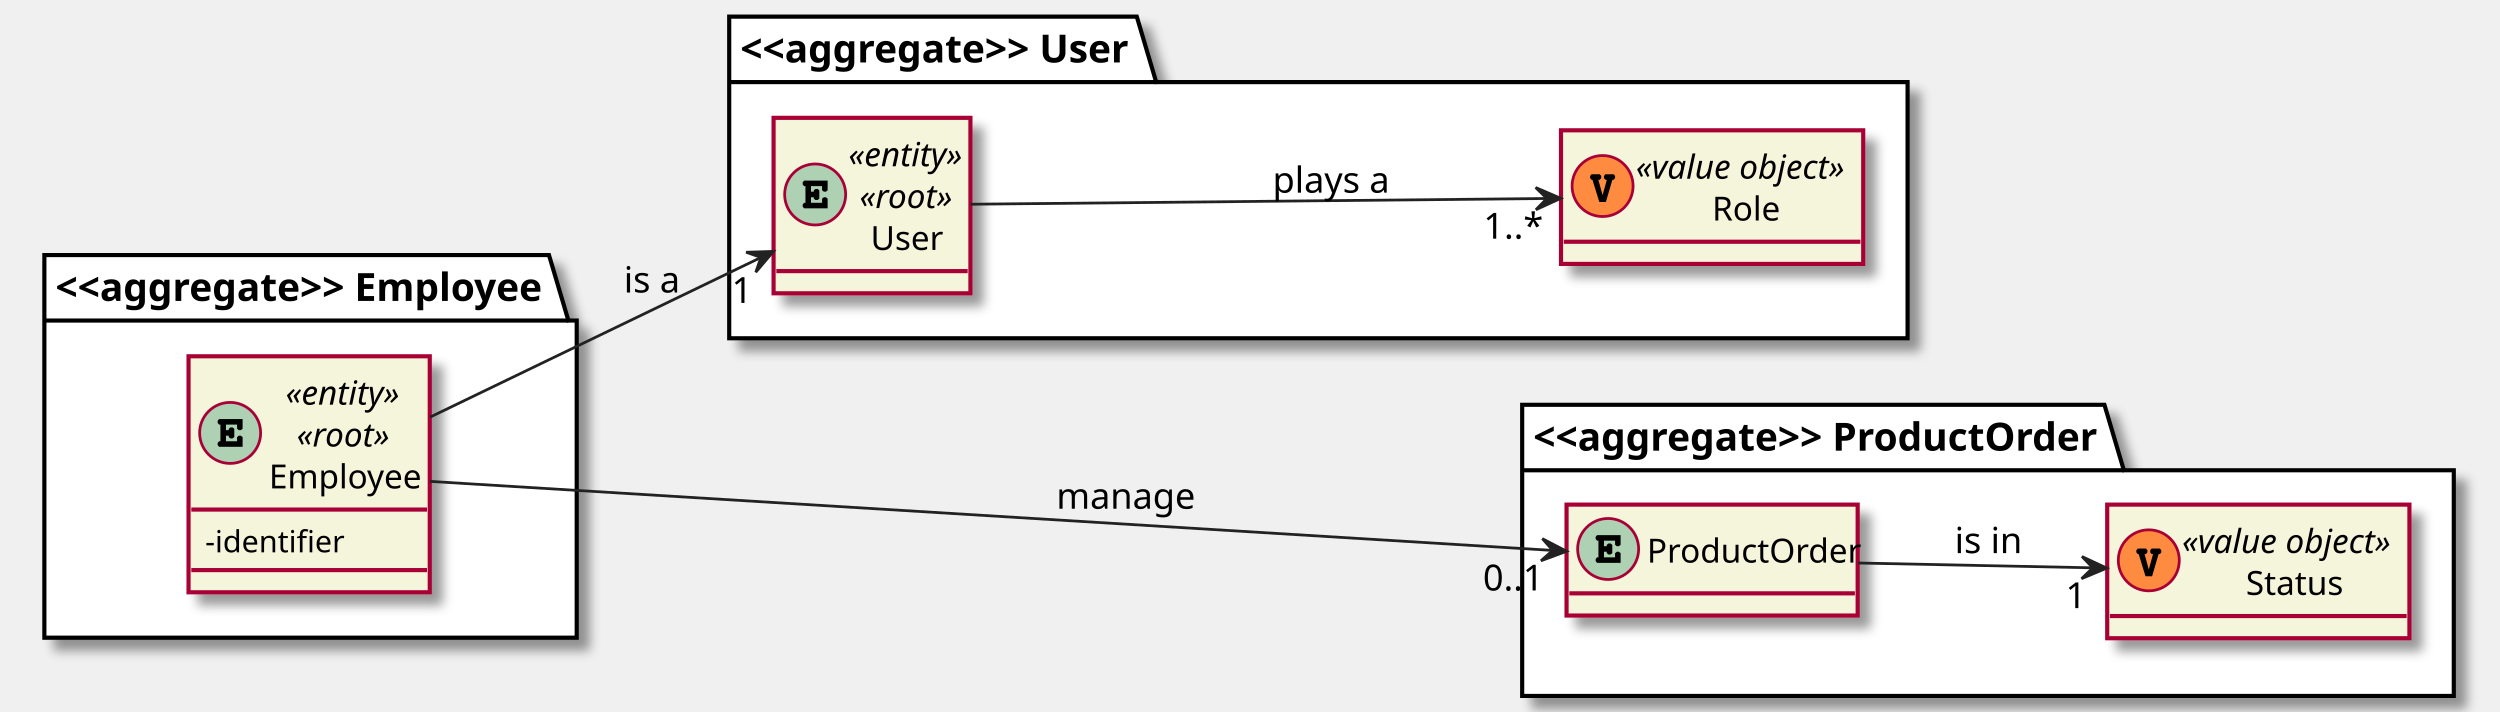
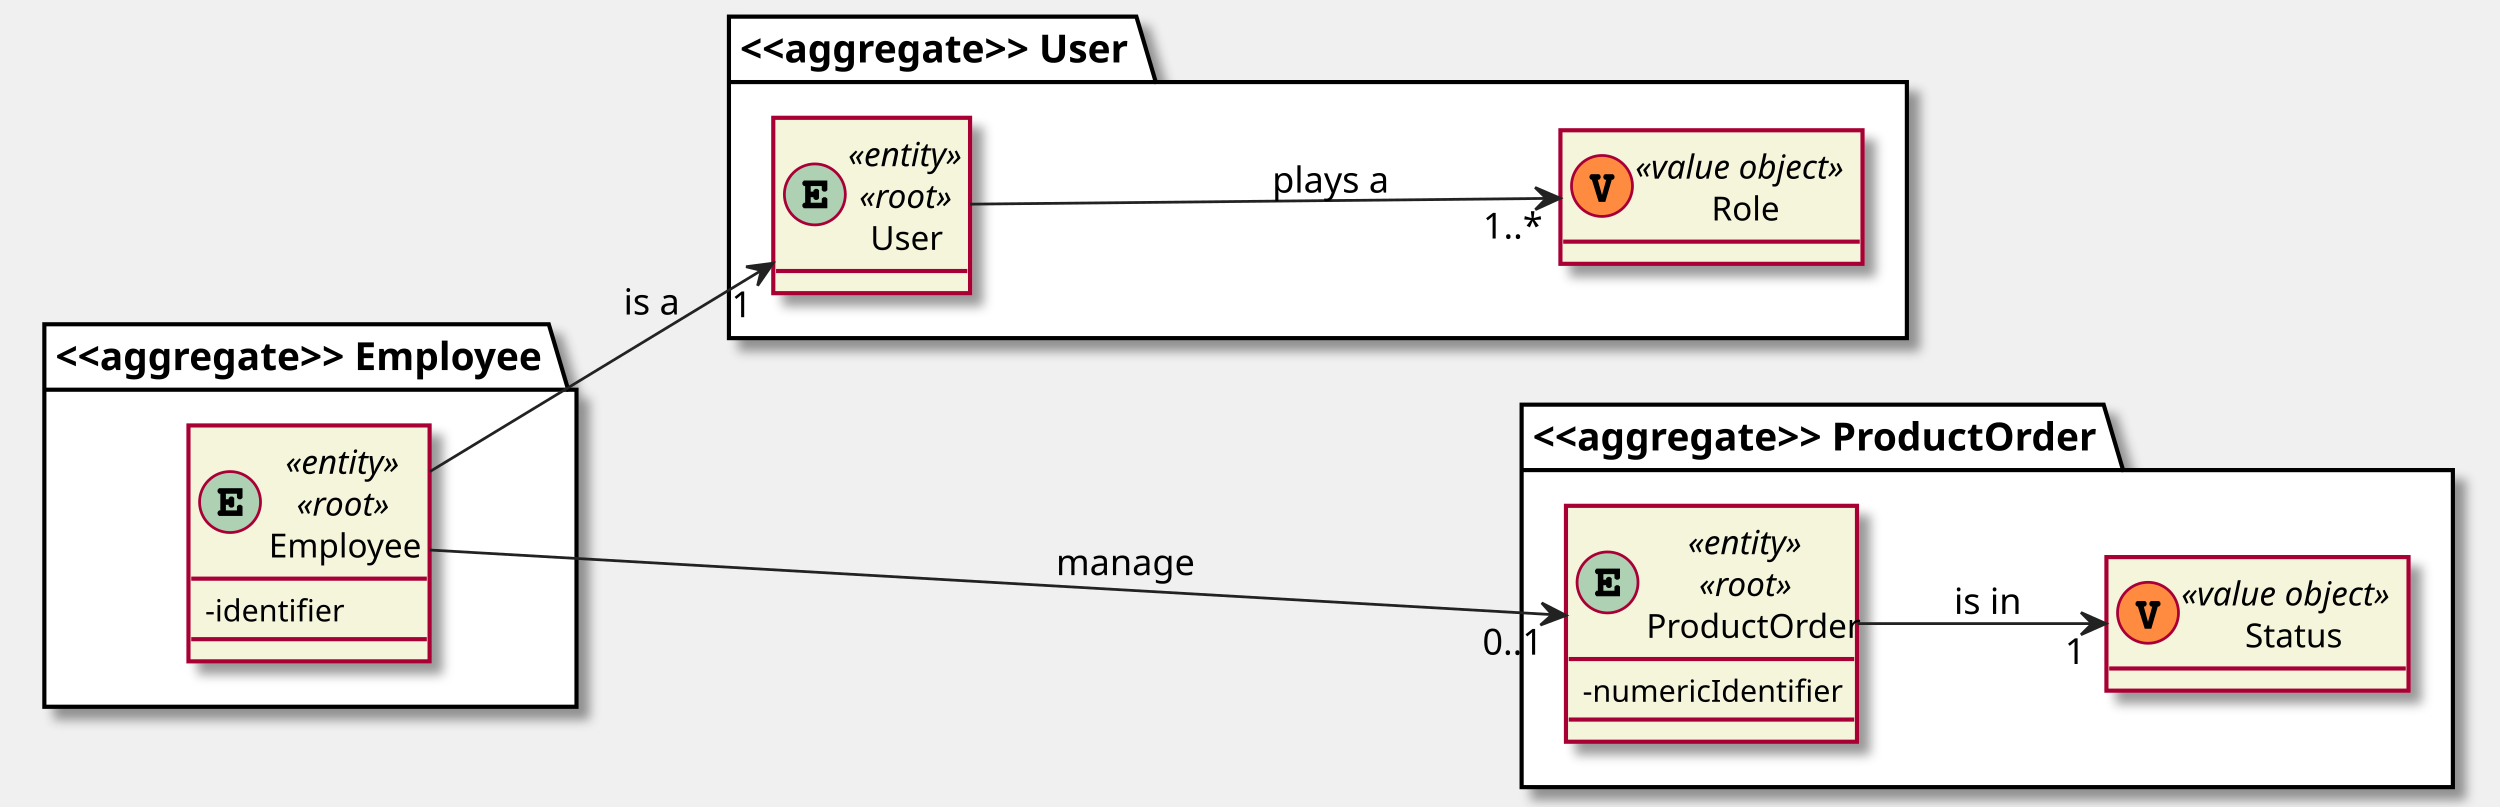
- <svg xmlns="http://www.w3.org/2000/svg" contentScriptType="application/ecmascript" contentStyleType="text/css" height="154.8px" preserveAspectRatio="none" style="width:541px;height:154px;background:#FFFFFF;" version="1.1" viewBox="0 0 541 154" width="541.2px" zoomAndPan="magnify">
+ <svg xmlns="http://www.w3.org/2000/svg" contentScriptType="application/ecmascript" contentStyleType="text/css" height="291px" preserveAspectRatio="none" style="width:902px;height:291px;background:#FFFFFF;" version="1.1" viewBox="0 0 902 291" width="902px" zoomAndPan="magnify">
  <defs>
-     <filter height="300%" id="f44g87amecvbe" width="300%" x="-1" y="-1">
-       <feGaussianBlur result="blurOut" stdDeviation="1.2" />
+     <filter height="300%" id="f1ujymh0ssbutk" width="300%" x="-1" y="-1">
+       <feGaussianBlur result="blurOut" stdDeviation="2.0" />
      <feColorMatrix in="blurOut" result="blurOut2" type="matrix" values="0 0 0 0 0 0 0 0 0 0 0 0 0 0 0 0 0 0 .4 0" />
-       <feOffset dx="2.4" dy="2.4" in="blurOut2" result="blurOut3" />
+       <feOffset dx="4.0" dy="4.0" in="blurOut2" result="blurOut3" />
      <feBlend in="SourceGraphic" in2="blurOut3" mode="normal" />
    </filter>
  </defs>
  <g>
-     <polygon fill="#FFFFFF" filter="url(#f44g87amecvbe)" points="329.4,87.6,455.4,87.6,459.6,101.766,531,101.766,531,150.6,329.4,150.6,329.4,87.6" style="stroke:#000000;stroke-width:0.9;" />
-     <line style="stroke:#000000;stroke-width:0.9;" x1="329.4" x2="459.6" y1="101.766" y2="101.766" />
-     <text fill="#000000" font-family="sans-serif" font-size="8.4" font-weight="bold" lengthAdjust="spacing" textLength="122.4" x="331.8" y="97.52">&lt;&lt;aggregate&gt;&gt; ProductOrder</text>
-     <polygon fill="#FFFFFF" filter="url(#f44g87amecvbe)" points="9.6,55.2,118.8,55.2,123,69.366,124.8,69.366,124.8,138,9.6,138,9.6,55.2" style="stroke:#000000;stroke-width:0.9;" />
-     <line style="stroke:#000000;stroke-width:0.9;" x1="9.6" x2="123" y1="69.366" y2="69.366" />
-     <text fill="#000000" font-family="sans-serif" font-size="8.4" font-weight="bold" lengthAdjust="spacing" textLength="105.6" x="12" y="65.12">&lt;&lt;aggregate&gt;&gt; Employee</text>
-     <polygon fill="#FFFFFF" filter="url(#f44g87amecvbe)" points="157.8,3.6,246,3.6,250.2,17.766,412.8,17.766,412.8,73.2,157.8,73.2,157.8,3.6" style="stroke:#000000;stroke-width:0.9;" />
-     <line style="stroke:#000000;stroke-width:0.9;" x1="157.8" x2="250.2" y1="17.766" y2="17.766" />
-     <text fill="#000000" font-family="sans-serif" font-size="8.4" font-weight="bold" lengthAdjust="spacing" textLength="84.6" x="160.2" y="13.52">&lt;&lt;aggregate&gt;&gt; User</text>
-     <rect codeLine="10" fill="#F5F5DC" filter="url(#f44g87amecvbe)" height="24" id="ProductOrder" style="stroke:#A80036;stroke-width:0.9;" width="63" x="339" y="109.2" />
-     <ellipse cx="348" cy="118.8" fill="#ADD1B2" rx="6.6" ry="6.6" style="stroke:#A80036;stroke-width:0.6;" />
-     <path d="M347.1,119.4 L347.1,120.6 L349.5,120.6 L349.5,120 L349.5,119.709 L349.875,119.4 L350.1,119.4 L350.325,119.4 L350.7,119.709 L350.7,120 L350.7,121.8 L345.9,121.8 L345.609,121.8 L345.3,121.425 L345.3,121.2 L345.3,120.975 L345.609,120.6 L345.9,120.6 L345.9,120.6 L345.9,117 L345.9,117 L345.609,117 L345.3,116.625 L345.3,116.4 L345.3,116.175 L345.609,115.8 L345.9,115.8 L350.7,115.8 L350.7,117.6 L350.7,117.891 L350.325,118.2 L350.1,118.2 L349.875,118.2 L349.5,117.891 L349.5,117.6 L349.5,117 L347.1,117 L347.1,118.2 L347.7,118.2 L347.7,117.909 L347.7,117.909 L348.075,117.6 L348.3,117.6 L348.525,117.6 L348.9,117.909 L348.9,118.2 L348.9,119.4 L348.9,119.691 L348.525,120 L348.525,120 L348.3,120 L348.075,120 L347.7,119.691 L347.7,119.691 L347.7,119.4 L347.1,119.4 Z " fill="#000000" />
-     <text fill="#000000" font-family="sans-serif" font-size="7.2" lengthAdjust="spacing" textLength="43.8" x="356.4" y="121.746">ProductOrder</text>
-     <line style="stroke:#A80036;stroke-width:0.9;" x1="339.6" x2="401.4" y1="128.4" y2="128.4" />
-     <rect codeLine="16" fill="#F5F5DC" filter="url(#f44g87amecvbe)" height="28.913" id="Status" style="stroke:#A80036;stroke-width:0.9;" width="65.4" x="456" y="109.2" />
-     <ellipse cx="465" cy="121.256" fill="#FF8B40" rx="6.6" ry="6.6" style="stroke:#A80036;stroke-width:0.6;" />
-     <path d="M465,123.225 L465.919,119.906 L465.919,119.906 L465.609,119.906 L465.3,119.531 L465.3,119.306 L465.3,119.081 L465.609,118.706 L465.919,118.706 L467.044,118.706 L467.391,118.706 L467.7,119.081 L467.7,119.306 L467.7,119.531 L467.391,119.906 L467.391,119.906 L467.119,119.906 L465.712,124.706 L464.288,124.706 L462.806,119.906 L462.609,119.906 L462.609,119.906 L462.3,119.531 L462.3,119.306 L462.3,119.081 L462.609,118.706 L462.956,118.706 L464.081,118.706 L464.391,118.706 L464.7,119.081 L464.7,119.306 L464.7,119.531 L464.391,119.906 L464.081,119.906 L464.081,119.906 L465,123.225 Z " fill="#000000" />
-     <text fill="#000000" font-family="sans-serif" font-size="7.2" font-style="italic" lengthAdjust="spacing" textLength="48.6" x="472.2" y="119.674">«value object»</text>
-     <text fill="#000000" font-family="sans-serif" font-size="7.2" lengthAdjust="spacing" textLength="21" x="486" y="128.731">Status</text>
-     <line style="stroke:#A80036;stroke-width:0.9;" x1="456.6" x2="520.8" y1="133.312" y2="133.312" />
-     <rect codeLine="23" fill="#F5F5DC" filter="url(#f44g87amecvbe)" height="51.07" id="Employee" style="stroke:#A80036;stroke-width:0.9;" width="52.2" x="40.8" y="77.1" />
-     <ellipse cx="49.8" cy="93.684" fill="#ADD1B2" rx="6.6" ry="6.6" style="stroke:#A80036;stroke-width:0.6;" />
-     <path d="M48.9,94.284 L48.9,95.484 L51.3,95.484 L51.3,94.884 L51.3,94.594 L51.675,94.284 L51.9,94.284 L52.125,94.284 L52.5,94.594 L52.5,94.884 L52.5,96.684 L47.7,96.684 L47.409,96.684 L47.1,96.309 L47.1,96.084 L47.1,95.859 L47.409,95.484 L47.7,95.484 L47.7,95.484 L47.7,91.884 L47.7,91.884 L47.409,91.884 L47.1,91.509 L47.1,91.284 L47.1,91.059 L47.409,90.684 L47.7,90.684 L52.5,90.684 L52.5,92.484 L52.5,92.775 L52.125,93.084 L51.9,93.084 L51.675,93.084 L51.3,92.775 L51.3,92.484 L51.3,91.884 L48.9,91.884 L48.9,93.084 L49.5,93.084 L49.5,92.794 L49.5,92.794 L49.875,92.484 L50.1,92.484 L50.325,92.484 L50.7,92.794 L50.7,93.084 L50.7,94.284 L50.7,94.575 L50.325,94.884 L50.325,94.884 L50.1,94.884 L49.875,94.884 L49.5,94.575 L49.5,94.575 L49.5,94.284 L48.9,94.284 Z " fill="#000000" />
-     <text fill="#000000" font-family="sans-serif" font-size="7.2" font-style="italic" lengthAdjust="spacing" textLength="25.8" x="61.8" y="87.574">«entity»</text>
-     <text fill="#000000" font-family="sans-serif" font-size="7.2" font-style="italic" lengthAdjust="spacing" textLength="21" x="64.2" y="96.63">«root»</text>
-     <text fill="#000000" font-family="sans-serif" font-size="7.2" lengthAdjust="spacing" textLength="33" x="58.2" y="105.687">Employee</text>
-     <line style="stroke:#A80036;stroke-width:0.9;" x1="41.4" x2="92.4" y1="110.269" y2="110.269" />
-     <text fill="#000000" font-family="sans-serif" font-size="6.6" lengthAdjust="spacing" textLength="27" x="44.4" y="119.52">-identifier</text>
-     <line style="stroke:#A80036;stroke-width:0.9;" x1="41.4" x2="92.4" y1="123.37" y2="123.37" />
-     <rect codeLine="32" fill="#F5F5DC" filter="url(#f44g87amecvbe)" height="37.969" id="User" style="stroke:#A80036;stroke-width:0.9;" width="42.6" x="167.4" y="25.5" />
-     <ellipse cx="176.4" cy="42.084" fill="#ADD1B2" rx="6.6" ry="6.6" style="stroke:#A80036;stroke-width:0.6;" />
-     <path d="M175.5,42.684 L175.5,43.884 L177.9,43.884 L177.9,43.284 L177.9,42.994 L178.275,42.684 L178.5,42.684 L178.725,42.684 L179.1,42.994 L179.1,43.284 L179.1,45.084 L174.3,45.084 L174.009,45.084 L173.7,44.709 L173.7,44.484 L173.7,44.259 L174.009,43.884 L174.3,43.884 L174.3,43.884 L174.3,40.284 L174.3,40.284 L174.009,40.284 L173.7,39.909 L173.7,39.684 L173.7,39.459 L174.009,39.084 L174.3,39.084 L179.1,39.084 L179.1,40.884 L179.1,41.175 L178.725,41.484 L178.5,41.484 L178.275,41.484 L177.9,41.175 L177.9,40.884 L177.9,40.284 L175.5,40.284 L175.5,41.484 L176.1,41.484 L176.1,41.194 L176.1,41.194 L176.475,40.884 L176.7,40.884 L176.925,40.884 L177.3,41.194 L177.3,41.484 L177.3,42.684 L177.3,42.975 L176.925,43.284 L176.925,43.284 L176.7,43.284 L176.475,43.284 L176.1,42.975 L176.1,42.975 L176.1,42.684 L175.5,42.684 Z " fill="#000000" />
-     <text fill="#000000" font-family="sans-serif" font-size="7.2" font-style="italic" lengthAdjust="spacing" textLength="25.8" x="183.6" y="35.974">«entity»</text>
-     <text fill="#000000" font-family="sans-serif" font-size="7.2" font-style="italic" lengthAdjust="spacing" textLength="21" x="186" y="45.031">«root»</text>
-     <text fill="#000000" font-family="sans-serif" font-size="7.2" lengthAdjust="spacing" textLength="16.2" x="188.4" y="54.087">User</text>
-     <line style="stroke:#A80036;stroke-width:0.9;" x1="168" x2="209.4" y1="58.669" y2="58.669" />
-     <rect codeLine="36" fill="#F5F5DC" filter="url(#f44g87amecvbe)" height="28.913" id="Role" style="stroke:#A80036;stroke-width:0.9;" width="65.4" x="337.8" y="28.2" />
-     <ellipse cx="346.8" cy="40.256" fill="#FF8B40" rx="6.6" ry="6.6" style="stroke:#A80036;stroke-width:0.6;" />
-     <path d="M346.8,42.225 L347.719,38.906 L347.719,38.906 L347.409,38.906 L347.1,38.531 L347.1,38.306 L347.1,38.081 L347.409,37.706 L347.719,37.706 L348.844,37.706 L349.191,37.706 L349.5,38.081 L349.5,38.306 L349.5,38.531 L349.191,38.906 L349.191,38.906 L348.919,38.906 L347.512,43.706 L346.087,43.706 L344.606,38.906 L344.409,38.906 L344.409,38.906 L344.1,38.531 L344.1,38.306 L344.1,38.081 L344.409,37.706 L344.756,37.706 L345.881,37.706 L346.191,37.706 L346.5,38.081 L346.5,38.306 L346.5,38.531 L346.191,38.906 L345.881,38.906 L345.881,38.906 L346.8,42.225 Z " fill="#000000" />
-     <text fill="#000000" font-family="sans-serif" font-size="7.2" font-style="italic" lengthAdjust="spacing" textLength="48.6" x="354" y="38.674">«value object»</text>
-     <text fill="#000000" font-family="sans-serif" font-size="7.2" lengthAdjust="spacing" textLength="15.6" x="370.5" y="47.73">Role</text>
-     <line style="stroke:#A80036;stroke-width:0.9;" x1="338.4" x2="402.6" y1="52.312" y2="52.312" />
-     <path codeLine="38" d="M210.018,44.196 C240.432,43.89 297.57,43.32 334.662,42.954 " fill="none" id="User-to-Role" style="stroke:#222222;stroke-width:0.6;" />
-     <polygon fill="#222222" points="337.74,42.918,332.313,40.58,334.74,42.952,332.368,45.38,337.74,42.918" style="stroke:#222222;stroke-width:0.6;" />
-     <text fill="#000000" font-family="sans-serif" font-size="7.8" lengthAdjust="spacing" textLength="25.2" x="275.4" y="41.697">plays a</text>
-     <text fill="#000000" font-family="sans-serif" font-size="7.8" lengthAdjust="spacing" textLength="12" x="321.016" y="51.645">1..*</text>
-     <path codeLine="40" d="M93.078,90.258 C114.252,80.04 144.09,65.64 164.658,55.716 " fill="none" id="Employee-to-User" style="stroke:#222222;stroke-width:0.6;" />
-     <polygon fill="#222222" points="167.37,54.402,161.464,54.587,164.668,55.706,163.55,58.91,167.37,54.402" style="stroke:#222222;stroke-width:0.6;" />
-     <text fill="#000000" font-family="sans-serif" font-size="7.8" lengthAdjust="spacing" textLength="12.6" x="135" y="63.297">is a</text>
-     <text fill="#000000" font-family="sans-serif" font-size="7.8" lengthAdjust="spacing" textLength="4.2" x="158.338" y="65.556">1</text>
-     <path codeLine="42" d="M93.024,104.172 C147.42,107.514 274.806,115.35 335.958,119.112 " fill="none" id="Employee-to-ProductOrder" style="stroke:#222222;stroke-width:0.6;" />
-     <polygon fill="#222222" points="339,119.298,333.762,116.563,336.006,119.109,333.46,121.353,339,119.298" style="stroke:#222222;stroke-width:0.6;" />
-     <text fill="#000000" font-family="sans-serif" font-size="7.8" lengthAdjust="spacing" textLength="27.6" x="228.6" y="110.097">manage</text>
-     <text fill="#000000" font-family="sans-serif" font-size="7.8" lengthAdjust="spacing" textLength="13.2" x="320.918" y="127.78">0..1</text>
-     <path codeLine="43" d="M402.144,121.836 C417.696,122.154 436.59,122.544 452.706,122.874 " fill="none" id="ProductOrder-to-Status" style="stroke:#222222;stroke-width:0.6;" />
-     <polygon fill="#222222" points="455.886,122.94,450.535,120.433,452.887,122.88,450.439,125.231,455.886,122.94" style="stroke:#222222;stroke-width:0.6;" />
-     <text fill="#000000" font-family="sans-serif" font-size="7.8" lengthAdjust="spacing" textLength="14.4" x="423" y="119.697">is in</text>
-     <text fill="#000000" font-family="sans-serif" font-size="7.8" lengthAdjust="spacing" textLength="4.2" x="446.994" y="131.6">1</text>
+     <polygon fill="#FFFFFF" filter="url(#f1ujymh0ssbutk)" points="549,146,759,146,766,169.609,885,169.609,885,284,549,284,549,146" style="stroke:#000000;stroke-width:1.5;" />
+     <line style="stroke:#000000;stroke-width:1.5;" x1="549" x2="766" y1="169.609" y2="169.609" />
+     <text fill="#000000" font-family="sans-serif" font-size="14" font-weight="bold" lengthAdjust="spacing" textLength="204" x="553" y="162.533">&lt;&lt;aggregate&gt;&gt; ProductOrder</text>
+     <polygon fill="#FFFFFF" filter="url(#f1ujymh0ssbutk)" points="16,117,198,117,205,140.609,208,140.609,208,255,16,255,16,117" style="stroke:#000000;stroke-width:1.5;" />
+     <line style="stroke:#000000;stroke-width:1.5;" x1="16" x2="205" y1="140.609" y2="140.609" />
+     <text fill="#000000" font-family="sans-serif" font-size="14" font-weight="bold" lengthAdjust="spacing" textLength="176" x="20" y="133.533">&lt;&lt;aggregate&gt;&gt; Employee</text>
+     <polygon fill="#FFFFFF" filter="url(#f1ujymh0ssbutk)" points="263,6,410,6,417,29.609,688,29.609,688,122,263,122,263,6" style="stroke:#000000;stroke-width:1.5;" />
+     <line style="stroke:#000000;stroke-width:1.5;" x1="263" x2="417" y1="29.609" y2="29.609" />
+     <text fill="#000000" font-family="sans-serif" font-size="14" font-weight="bold" lengthAdjust="spacing" textLength="141" x="267" y="22.533">&lt;&lt;aggregate&gt;&gt; User</text>
+     <rect codeLine="14" fill="#F5F5DC" filter="url(#f1ujymh0ssbutk)" height="85.117" id="ProductOrder" style="stroke:#A80036;stroke-width:1.5;" width="105" x="565" y="182.5" />
+     <ellipse cx="580" cy="210.141" fill="#ADD1B2" rx="11" ry="11" style="stroke:#A80036;stroke-width:1.0;" />
+     <path d="M578.5,211.141 L578.5,213.141 L582.5,213.141 L582.5,212.141 L582.5,211.656 L583.125,211.141 L583.5,211.141 L583.875,211.141 L584.5,211.656 L584.5,212.141 L584.5,215.141 L576.5,215.141 L576.016,215.141 L575.5,214.516 L575.5,214.141 L575.5,213.766 L576.016,213.141 L576.5,213.141 L576.5,213.141 L576.5,207.141 L576.5,207.141 L576.016,207.141 L575.5,206.516 L575.5,206.141 L575.5,205.766 L576.016,205.141 L576.5,205.141 L584.5,205.141 L584.5,208.141 L584.5,208.625 L583.875,209.141 L583.5,209.141 L583.125,209.141 L582.5,208.625 L582.5,208.141 L582.5,207.141 L578.5,207.141 L578.5,209.141 L579.5,209.141 L579.5,208.656 L579.5,208.656 L580.125,208.141 L580.5,208.141 L580.875,208.141 L581.5,208.656 L581.5,209.141 L581.5,211.141 L581.5,211.625 L580.875,212.141 L580.875,212.141 L580.5,212.141 L580.125,212.141 L579.5,211.625 L579.5,211.625 L579.5,211.141 L578.5,211.141 Z " fill="#000000" />
+     <text fill="#000000" font-family="sans-serif" font-size="12" font-style="italic" lengthAdjust="spacing" textLength="43" x="609" y="199.957">«entity»</text>
+     <text fill="#000000" font-family="sans-serif" font-size="12" font-style="italic" lengthAdjust="spacing" textLength="35" x="613" y="215.051">«root»</text>
+     <text fill="#000000" font-family="sans-serif" font-size="12" lengthAdjust="spacing" textLength="73" x="594" y="230.144">ProductOrder</text>
+     <line style="stroke:#A80036;stroke-width:1.5;" x1="566" x2="669" y1="237.781" y2="237.781" />
+     <text fill="#000000" font-family="sans-serif" font-size="11" lengthAdjust="spacing" textLength="83" x="571" y="253.2">-numericIdentifier</text>
+     <line style="stroke:#A80036;stroke-width:1.5;" x1="566" x2="669" y1="259.617" y2="259.617" />
+     <rect codeLine="18" fill="#F5F5DC" filter="url(#f1ujymh0ssbutk)" height="48.188" id="Status" style="stroke:#A80036;stroke-width:1.5;" width="109" x="760" y="201" />
+     <ellipse cx="775" cy="221.094" fill="#FF8B40" rx="11" ry="11" style="stroke:#A80036;stroke-width:1.0;" />
+     <path d="M775,224.375 L776.531,218.844 L776.531,218.844 L776.016,218.844 L775.5,218.219 L775.5,217.844 L775.5,217.469 L776.016,216.844 L776.531,216.844 L778.406,216.844 L778.984,216.844 L779.5,217.469 L779.5,217.844 L779.5,218.219 L778.984,218.844 L778.984,218.844 L778.531,218.844 L776.188,226.844 L773.812,226.844 L771.344,218.844 L771.016,218.844 L771.016,218.844 L770.5,218.219 L770.5,217.844 L770.5,217.469 L771.016,216.844 L771.594,216.844 L773.469,216.844 L773.984,216.844 L774.5,217.469 L774.5,217.844 L774.5,218.219 L773.984,218.844 L773.469,218.844 L773.469,218.844 L775,224.375 Z " fill="#000000" />
+     <text fill="#000000" font-family="sans-serif" font-size="12" font-style="italic" lengthAdjust="spacing" textLength="81" x="787" y="218.457">«value object»</text>
+     <text fill="#000000" font-family="sans-serif" font-size="12" lengthAdjust="spacing" textLength="35" x="810" y="233.551">Status</text>
+     <line style="stroke:#A80036;stroke-width:1.5;" x1="761" x2="868" y1="241.188" y2="241.188" />
+     <rect codeLine="25" fill="#F5F5DC" filter="url(#f1ujymh0ssbutk)" height="85.117" id="Employee" style="stroke:#A80036;stroke-width:1.5;" width="87" x="68" y="153.5" />
+     <ellipse cx="83" cy="181.141" fill="#ADD1B2" rx="11" ry="11" style="stroke:#A80036;stroke-width:1.0;" />
+     <path d="M81.5,182.141 L81.5,184.141 L85.5,184.141 L85.5,183.141 L85.5,182.656 L86.125,182.141 L86.5,182.141 L86.875,182.141 L87.5,182.656 L87.5,183.141 L87.5,186.141 L79.5,186.141 L79.016,186.141 L78.5,185.516 L78.5,185.141 L78.5,184.766 L79.016,184.141 L79.5,184.141 L79.5,184.141 L79.5,178.141 L79.5,178.141 L79.016,178.141 L78.5,177.516 L78.5,177.141 L78.5,176.766 L79.016,176.141 L79.5,176.141 L87.5,176.141 L87.5,179.141 L87.5,179.625 L86.875,180.141 L86.5,180.141 L86.125,180.141 L85.5,179.625 L85.5,179.141 L85.5,178.141 L81.5,178.141 L81.5,180.141 L82.5,180.141 L82.5,179.656 L82.5,179.656 L83.125,179.141 L83.5,179.141 L83.875,179.141 L84.5,179.656 L84.5,180.141 L84.5,182.141 L84.5,182.625 L83.875,183.141 L83.875,183.141 L83.5,183.141 L83.125,183.141 L82.5,182.625 L82.5,182.625 L82.5,182.141 L81.5,182.141 Z " fill="#000000" />
+     <text fill="#000000" font-family="sans-serif" font-size="12" font-style="italic" lengthAdjust="spacing" textLength="43" x="103" y="170.957">«entity»</text>
+     <text fill="#000000" font-family="sans-serif" font-size="12" font-style="italic" lengthAdjust="spacing" textLength="35" x="107" y="186.051">«root»</text>
+     <text fill="#000000" font-family="sans-serif" font-size="12" lengthAdjust="spacing" textLength="55" x="97" y="201.144">Employee</text>
+     <line style="stroke:#A80036;stroke-width:1.5;" x1="69" x2="154" y1="208.781" y2="208.781" />
+     <text fill="#000000" font-family="sans-serif" font-size="11" lengthAdjust="spacing" textLength="45" x="74" y="224.2">-identifier</text>
+     <line style="stroke:#A80036;stroke-width:1.5;" x1="69" x2="154" y1="230.617" y2="230.617" />
+     <rect codeLine="34" fill="#F5F5DC" filter="url(#f1ujymh0ssbutk)" height="63.281" id="User" style="stroke:#A80036;stroke-width:1.5;" width="71" x="279" y="42.5" />
+     <ellipse cx="294" cy="70.141" fill="#ADD1B2" rx="11" ry="11" style="stroke:#A80036;stroke-width:1.0;" />
+     <path d="M292.5,71.141 L292.5,73.141 L296.5,73.141 L296.5,72.141 L296.5,71.656 L297.125,71.141 L297.5,71.141 L297.875,71.141 L298.5,71.656 L298.5,72.141 L298.5,75.141 L290.5,75.141 L290.016,75.141 L289.5,74.516 L289.5,74.141 L289.5,73.766 L290.016,73.141 L290.5,73.141 L290.5,73.141 L290.5,67.141 L290.5,67.141 L290.016,67.141 L289.5,66.516 L289.5,66.141 L289.5,65.766 L290.016,65.141 L290.5,65.141 L298.5,65.141 L298.5,68.141 L298.5,68.625 L297.875,69.141 L297.5,69.141 L297.125,69.141 L296.5,68.625 L296.5,68.141 L296.5,67.141 L292.5,67.141 L292.5,69.141 L293.5,69.141 L293.5,68.656 L293.5,68.656 L294.125,68.141 L294.5,68.141 L294.875,68.141 L295.5,68.656 L295.5,69.141 L295.5,71.141 L295.5,71.625 L294.875,72.141 L294.875,72.141 L294.5,72.141 L294.125,72.141 L293.5,71.625 L293.5,71.625 L293.5,71.141 L292.5,71.141 Z " fill="#000000" />
+     <text fill="#000000" font-family="sans-serif" font-size="12" font-style="italic" lengthAdjust="spacing" textLength="43" x="306" y="59.957">«entity»</text>
+     <text fill="#000000" font-family="sans-serif" font-size="12" font-style="italic" lengthAdjust="spacing" textLength="35" x="310" y="75.051">«root»</text>
+     <text fill="#000000" font-family="sans-serif" font-size="12" lengthAdjust="spacing" textLength="27" x="314" y="90.144">User</text>
+     <line style="stroke:#A80036;stroke-width:1.5;" x1="280" x2="349" y1="97.781" y2="97.781" />
+     <rect codeLine="38" fill="#F5F5DC" filter="url(#f1ujymh0ssbutk)" height="48.188" id="Role" style="stroke:#A80036;stroke-width:1.5;" width="109" x="563" y="47" />
+     <ellipse cx="578" cy="67.094" fill="#FF8B40" rx="11" ry="11" style="stroke:#A80036;stroke-width:1.0;" />
+     <path d="M578,70.375 L579.531,64.844 L579.531,64.844 L579.016,64.844 L578.5,64.219 L578.5,63.844 L578.5,63.469 L579.016,62.844 L579.531,62.844 L581.406,62.844 L581.984,62.844 L582.5,63.469 L582.5,63.844 L582.5,64.219 L581.984,64.844 L581.984,64.844 L581.531,64.844 L579.188,72.844 L576.812,72.844 L574.344,64.844 L574.016,64.844 L574.016,64.844 L573.5,64.219 L573.5,63.844 L573.5,63.469 L574.016,62.844 L574.594,62.844 L576.469,62.844 L576.984,62.844 L577.5,63.469 L577.5,63.844 L577.5,64.219 L576.984,64.844 L576.469,64.844 L576.469,64.844 L578,70.375 Z " fill="#000000" />
+     <text fill="#000000" font-family="sans-serif" font-size="12" font-style="italic" lengthAdjust="spacing" textLength="81" x="590" y="64.457">«value object»</text>
+     <text fill="#000000" font-family="sans-serif" font-size="12" lengthAdjust="spacing" textLength="26" x="617.5" y="79.551">Role</text>
+     <line style="stroke:#A80036;stroke-width:1.5;" x1="564" x2="671" y1="87.188" y2="87.188" />
+     <path codeLine="40" d="M350.03,73.66 C400.72,73.15 495.95,72.2 557.77,71.59 " fill="none" id="User-to-Role" style="stroke:#222222;stroke-width:1.0;" />
+     <polygon fill="#222222" points="562.9,71.53,553.855,67.633,557.9,71.587,553.946,75.633,562.9,71.53" style="stroke:#222222;stroke-width:1.0;" />
+     <text fill="#000000" font-family="sans-serif" font-size="13" lengthAdjust="spacing" textLength="42" x="459" y="69.495">plays a</text>
+     <text fill="#000000" font-family="sans-serif" font-size="13" lengthAdjust="spacing" textLength="20" x="535.027" y="86.075">1..*</text>
+     <path codeLine="42" d="M155.13,170.13 C190.42,148.71 240.15,118.52 274.43,97.72 " fill="none" id="Employee-to-User" style="stroke:#222222;stroke-width:1.0;" />
+     <polygon fill="#222222" points="278.95,94.97,269.182,96.233,274.679,97.57,273.342,103.066,278.95,94.97" style="stroke:#222222;stroke-width:1.0;" />
+     <text fill="#000000" font-family="sans-serif" font-size="13" lengthAdjust="spacing" textLength="21" x="225" y="113.495">is a</text>
+     <text fill="#000000" font-family="sans-serif" font-size="13" lengthAdjust="spacing" textLength="7" x="263.896" y="114.447">1</text>
+     <path codeLine="44" d="M155.04,198.45 C245.7,203.66 458.01,215.88 559.93,221.75 " fill="none" id="Employee-to-ProductOrder" style="stroke:#222222;stroke-width:1.0;" />
+     <polygon fill="#222222" points="565,222.04,556.243,217.533,560.008,221.755,555.787,225.52,565,222.04" style="stroke:#222222;stroke-width:1.0;" />
+     <text fill="#000000" font-family="sans-serif" font-size="13" lengthAdjust="spacing" textLength="46" x="381" y="207.495">manage</text>
+     <text fill="#000000" font-family="sans-serif" font-size="13" lengthAdjust="spacing" textLength="22" x="534.864" y="236.196">0..1</text>
+     <path codeLine="45" d="M670.24,225 C696.16,225 727.65,225 754.51,225 " fill="none" id="ProductOrder-to-Status" style="stroke:#222222;stroke-width:1.0;" />
+     <polygon fill="#222222" points="759.81,225,750.81,221,754.81,225,750.81,229,759.81,225" style="stroke:#222222;stroke-width:1.0;" />
+     <text fill="#000000" font-family="sans-serif" font-size="13" lengthAdjust="spacing" textLength="24" x="705" y="221.495">is in</text>
+     <text fill="#000000" font-family="sans-serif" font-size="13" lengthAdjust="spacing" textLength="7" x="744.991" y="239.581">1</text>
  </g>
</svg>
